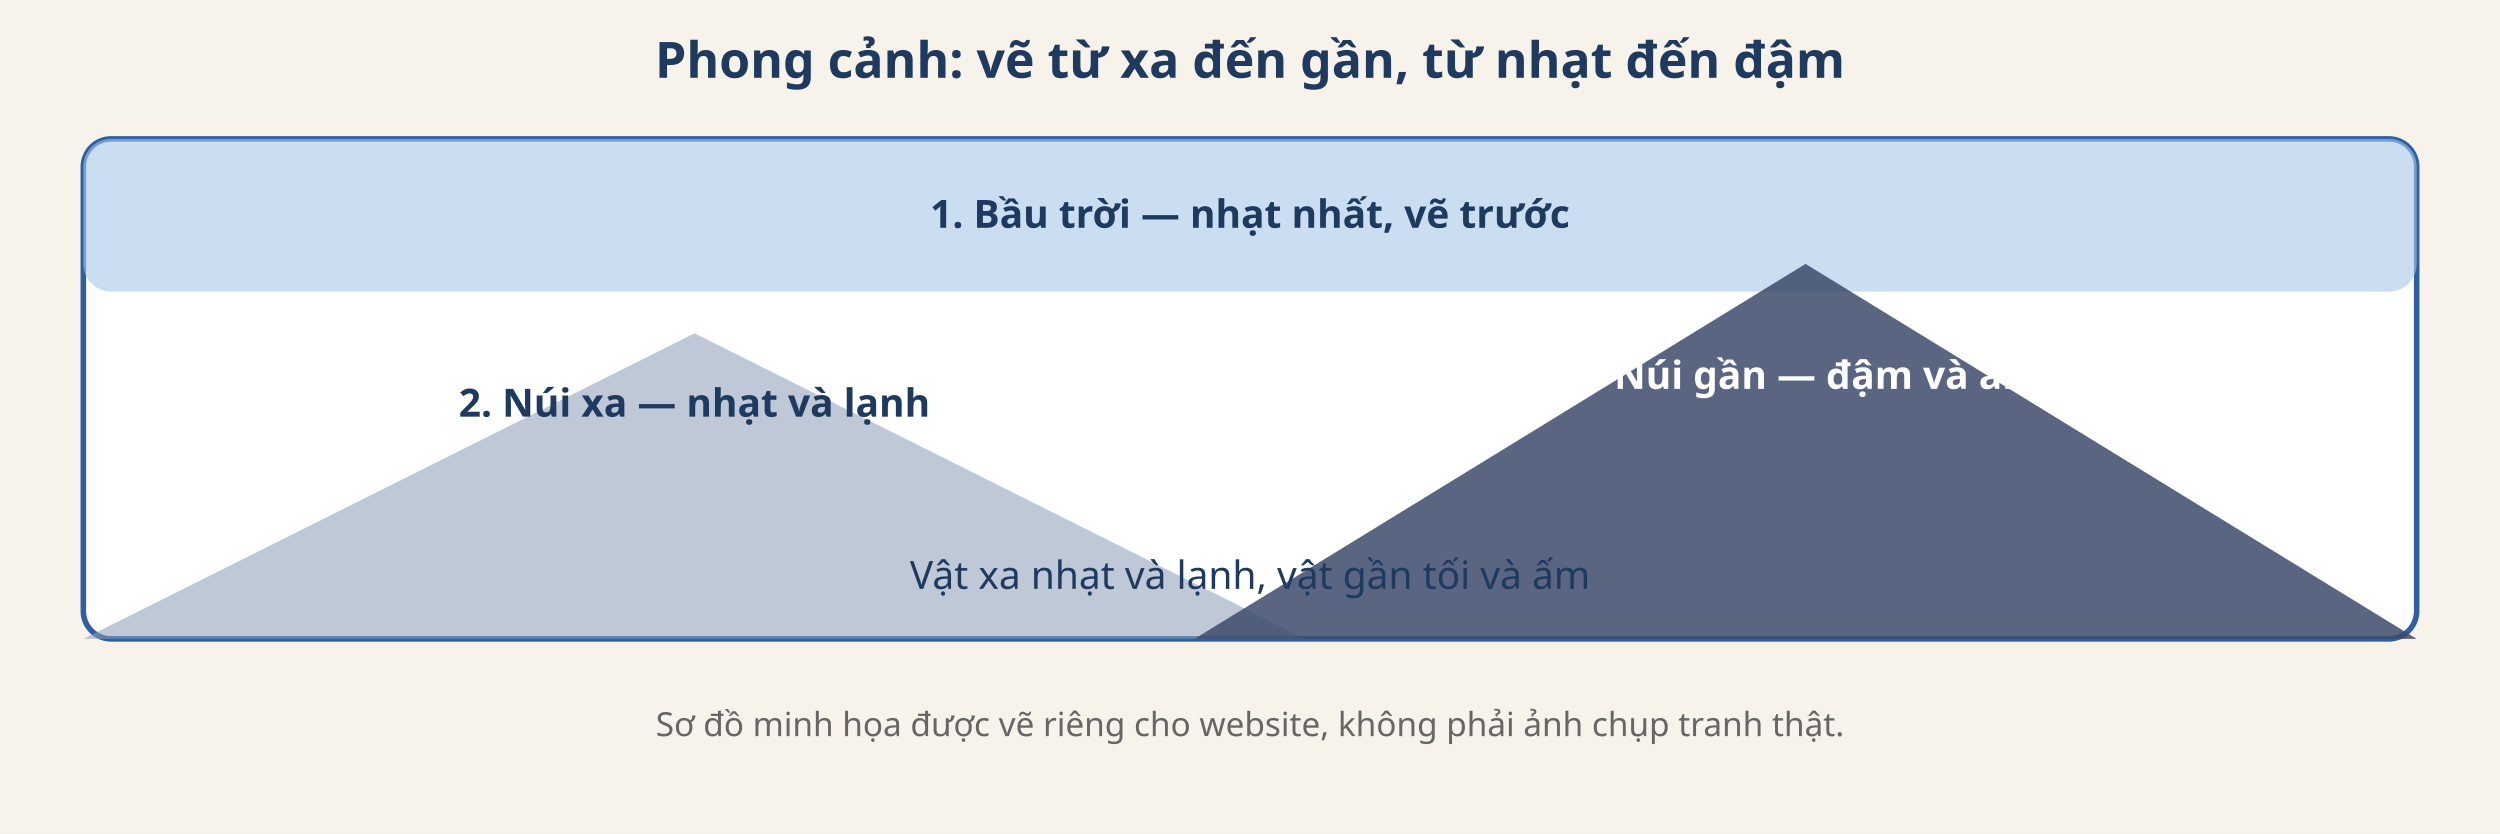
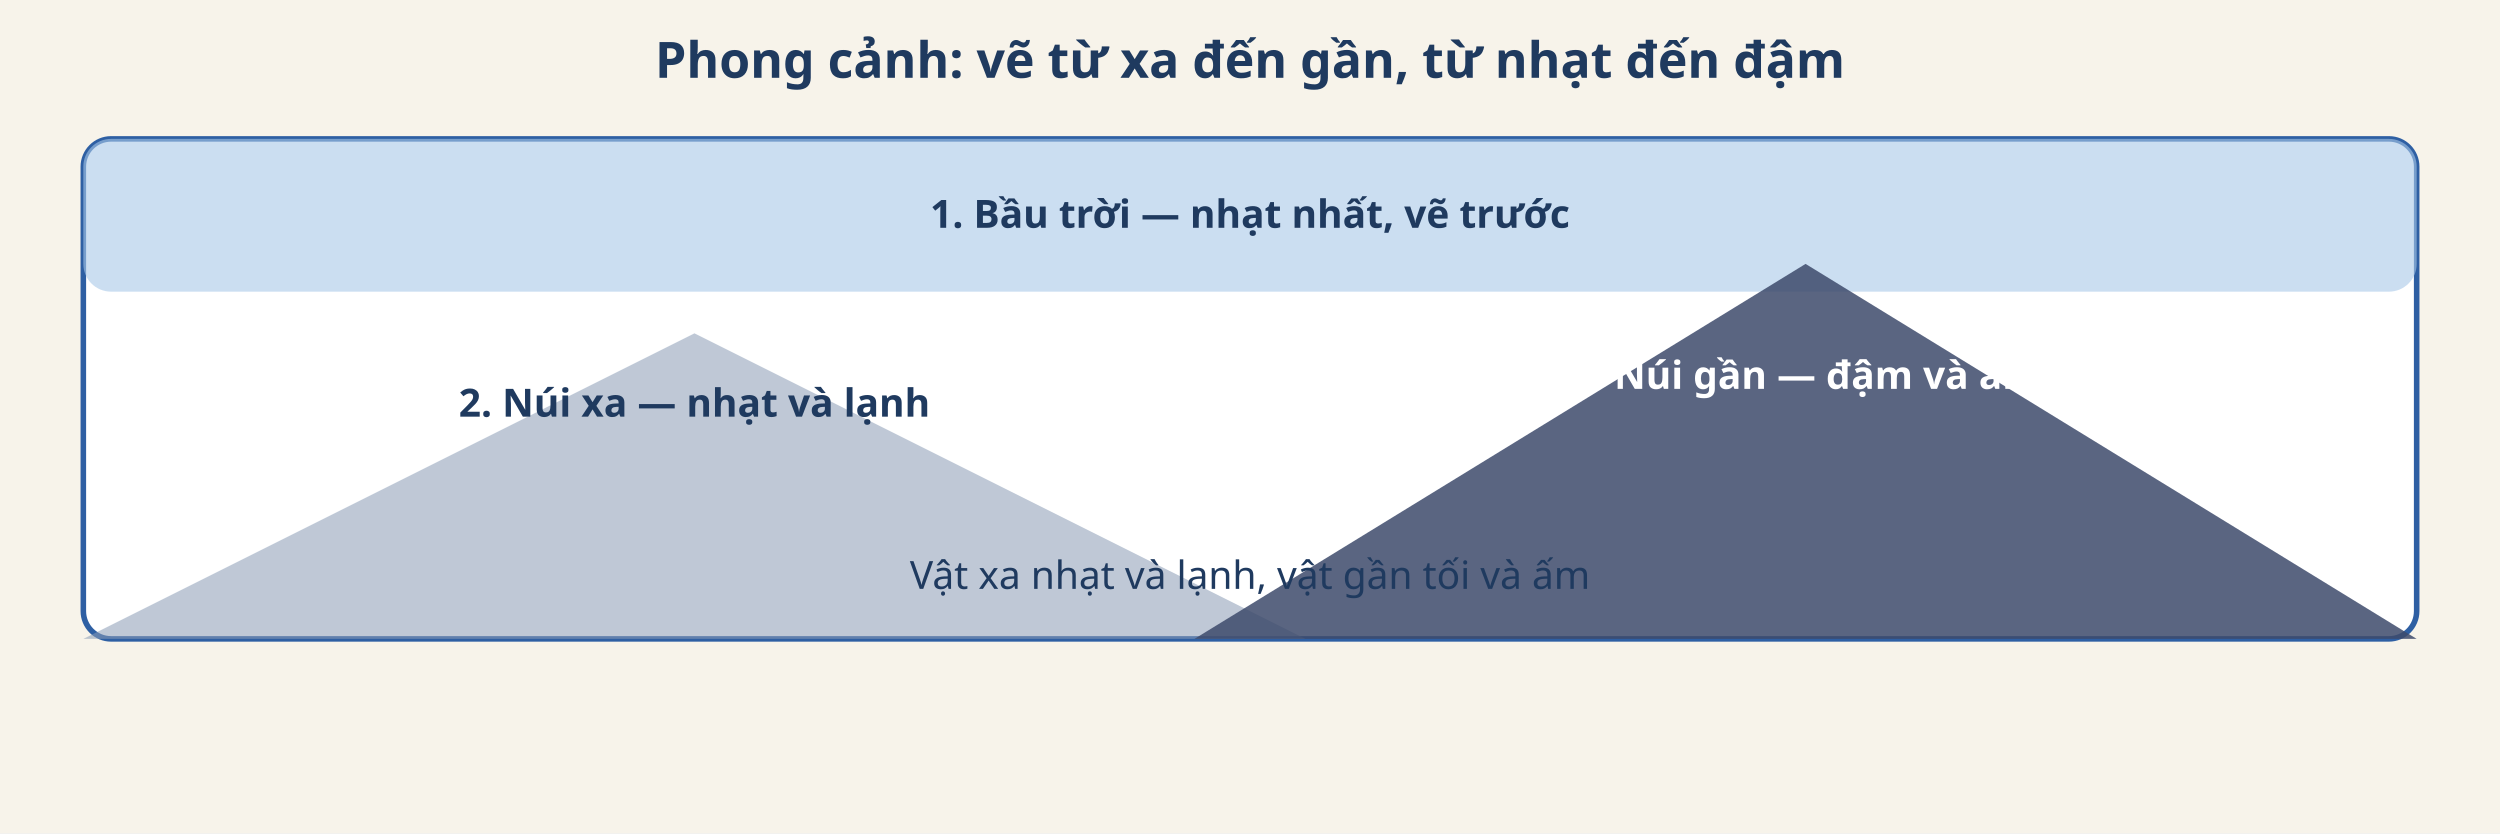
<svg xmlns="http://www.w3.org/2000/svg" width="900" height="300" viewBox="0 0 900 300" role="img" aria-label="Sơ đồ phong cảnh ba lớp: bầu trời nhạt, núi xa nhạt, núi gần đậm">
  <rect width="900" height="300" fill="#f7f3ea" />
  <text x="450" y="28" text-anchor="middle" font-family="sans-serif" font-size="18" font-weight="bold" fill="#1f3a5f">Phong cảnh: vẽ từ xa đến gần, từ nhạt đến đậm</text>
  <g font-family="sans-serif" font-size="14" fill="#1f3a5f">
    <rect x="30" y="50" width="840" height="180" rx="10" fill="#ffffff" stroke="#2e5fa3" stroke-width="2" />
    <rect x="30" y="50" width="840" height="55" rx="10" fill="#a8c8e8" opacity="0.6" />
    <text x="450" y="82" text-anchor="middle" font-weight="bold">1. Bầu trời — nhạt nhất, vẽ trước</text>
    <polygon points="30,230 250,120 470,230" fill="#8a9bb5" opacity="0.55" />
    <text x="250" y="150" text-anchor="middle" font-weight="bold">2. Núi xa — nhạt và lạnh</text>
    <polygon points="430,230 650,95 870,230" fill="#3d4a6b" opacity="0.85" />
    <text x="650" y="140" text-anchor="middle" font-weight="bold" fill="#ffffff">3. Núi gần — đậm và ấm</text>
    <text x="450" y="212" text-anchor="middle">Vật xa nhạt và lạnh, vật gần tối và ấm</text>
  </g>
-   <text x="450" y="265" text-anchor="middle" font-family="sans-serif" font-size="12" fill="#666666">Sơ đồ minh họa được vẽ riêng cho website, không phải ảnh chụp tranh thật.</text>
</svg>
